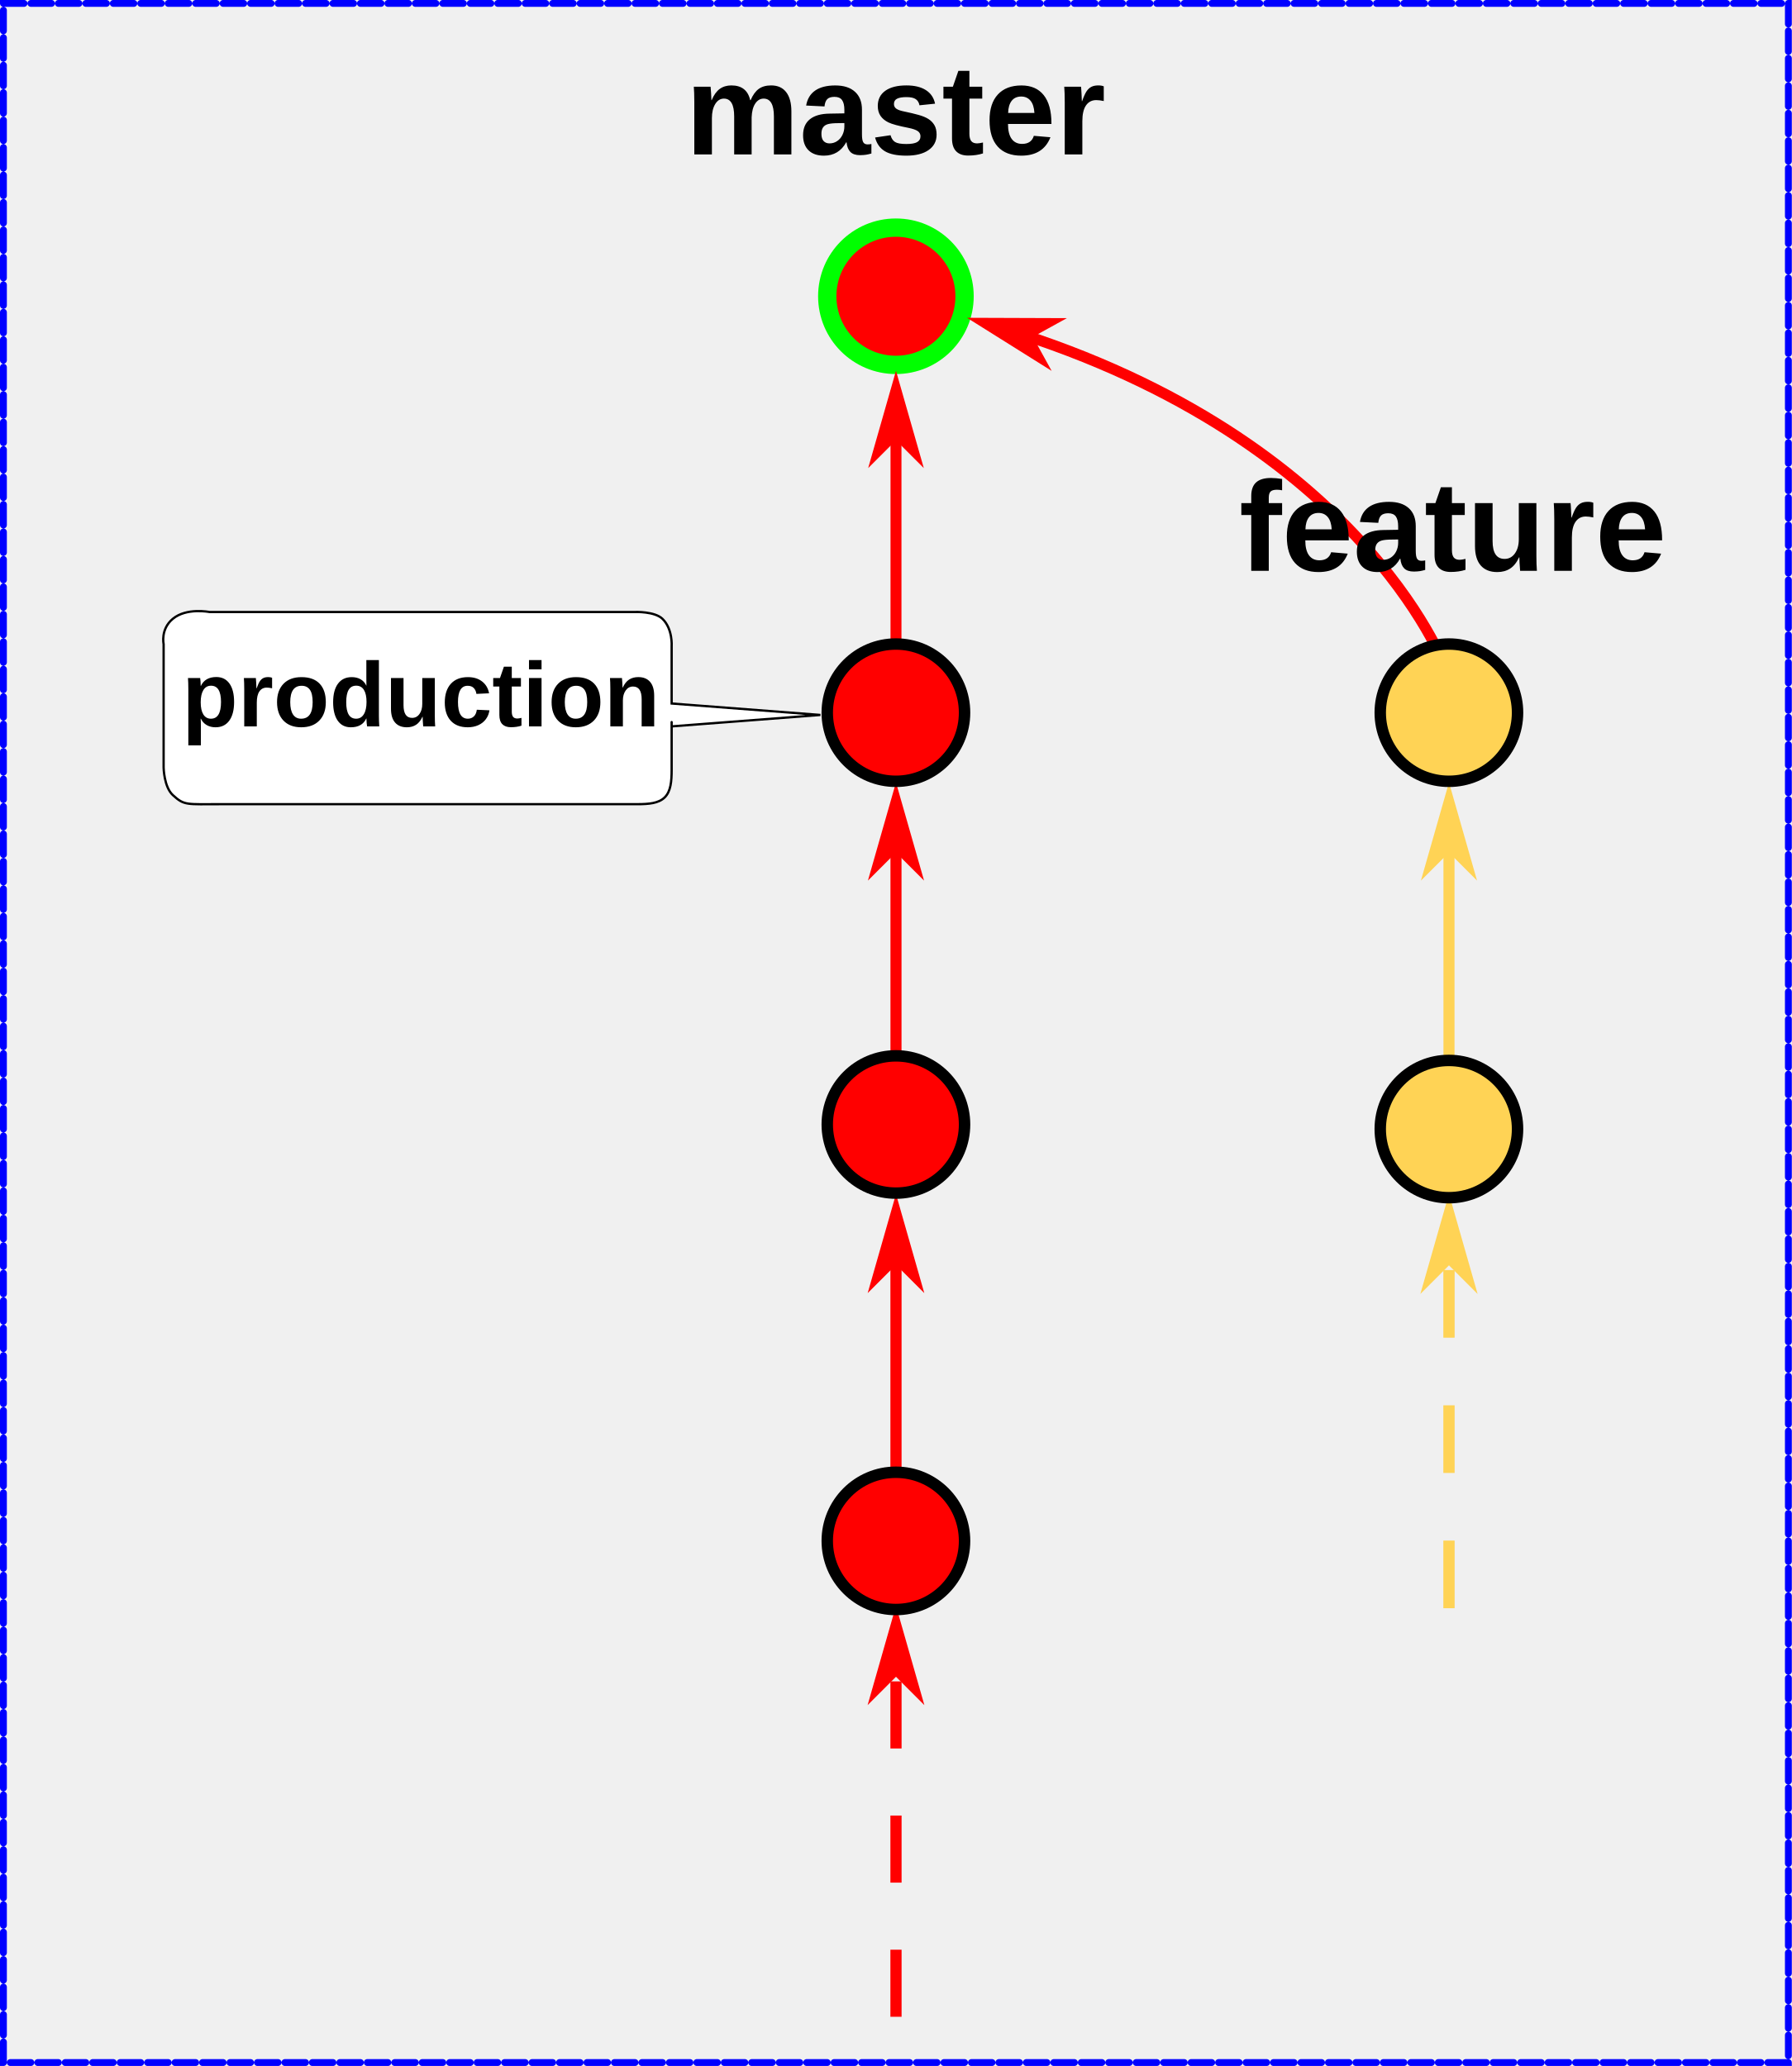
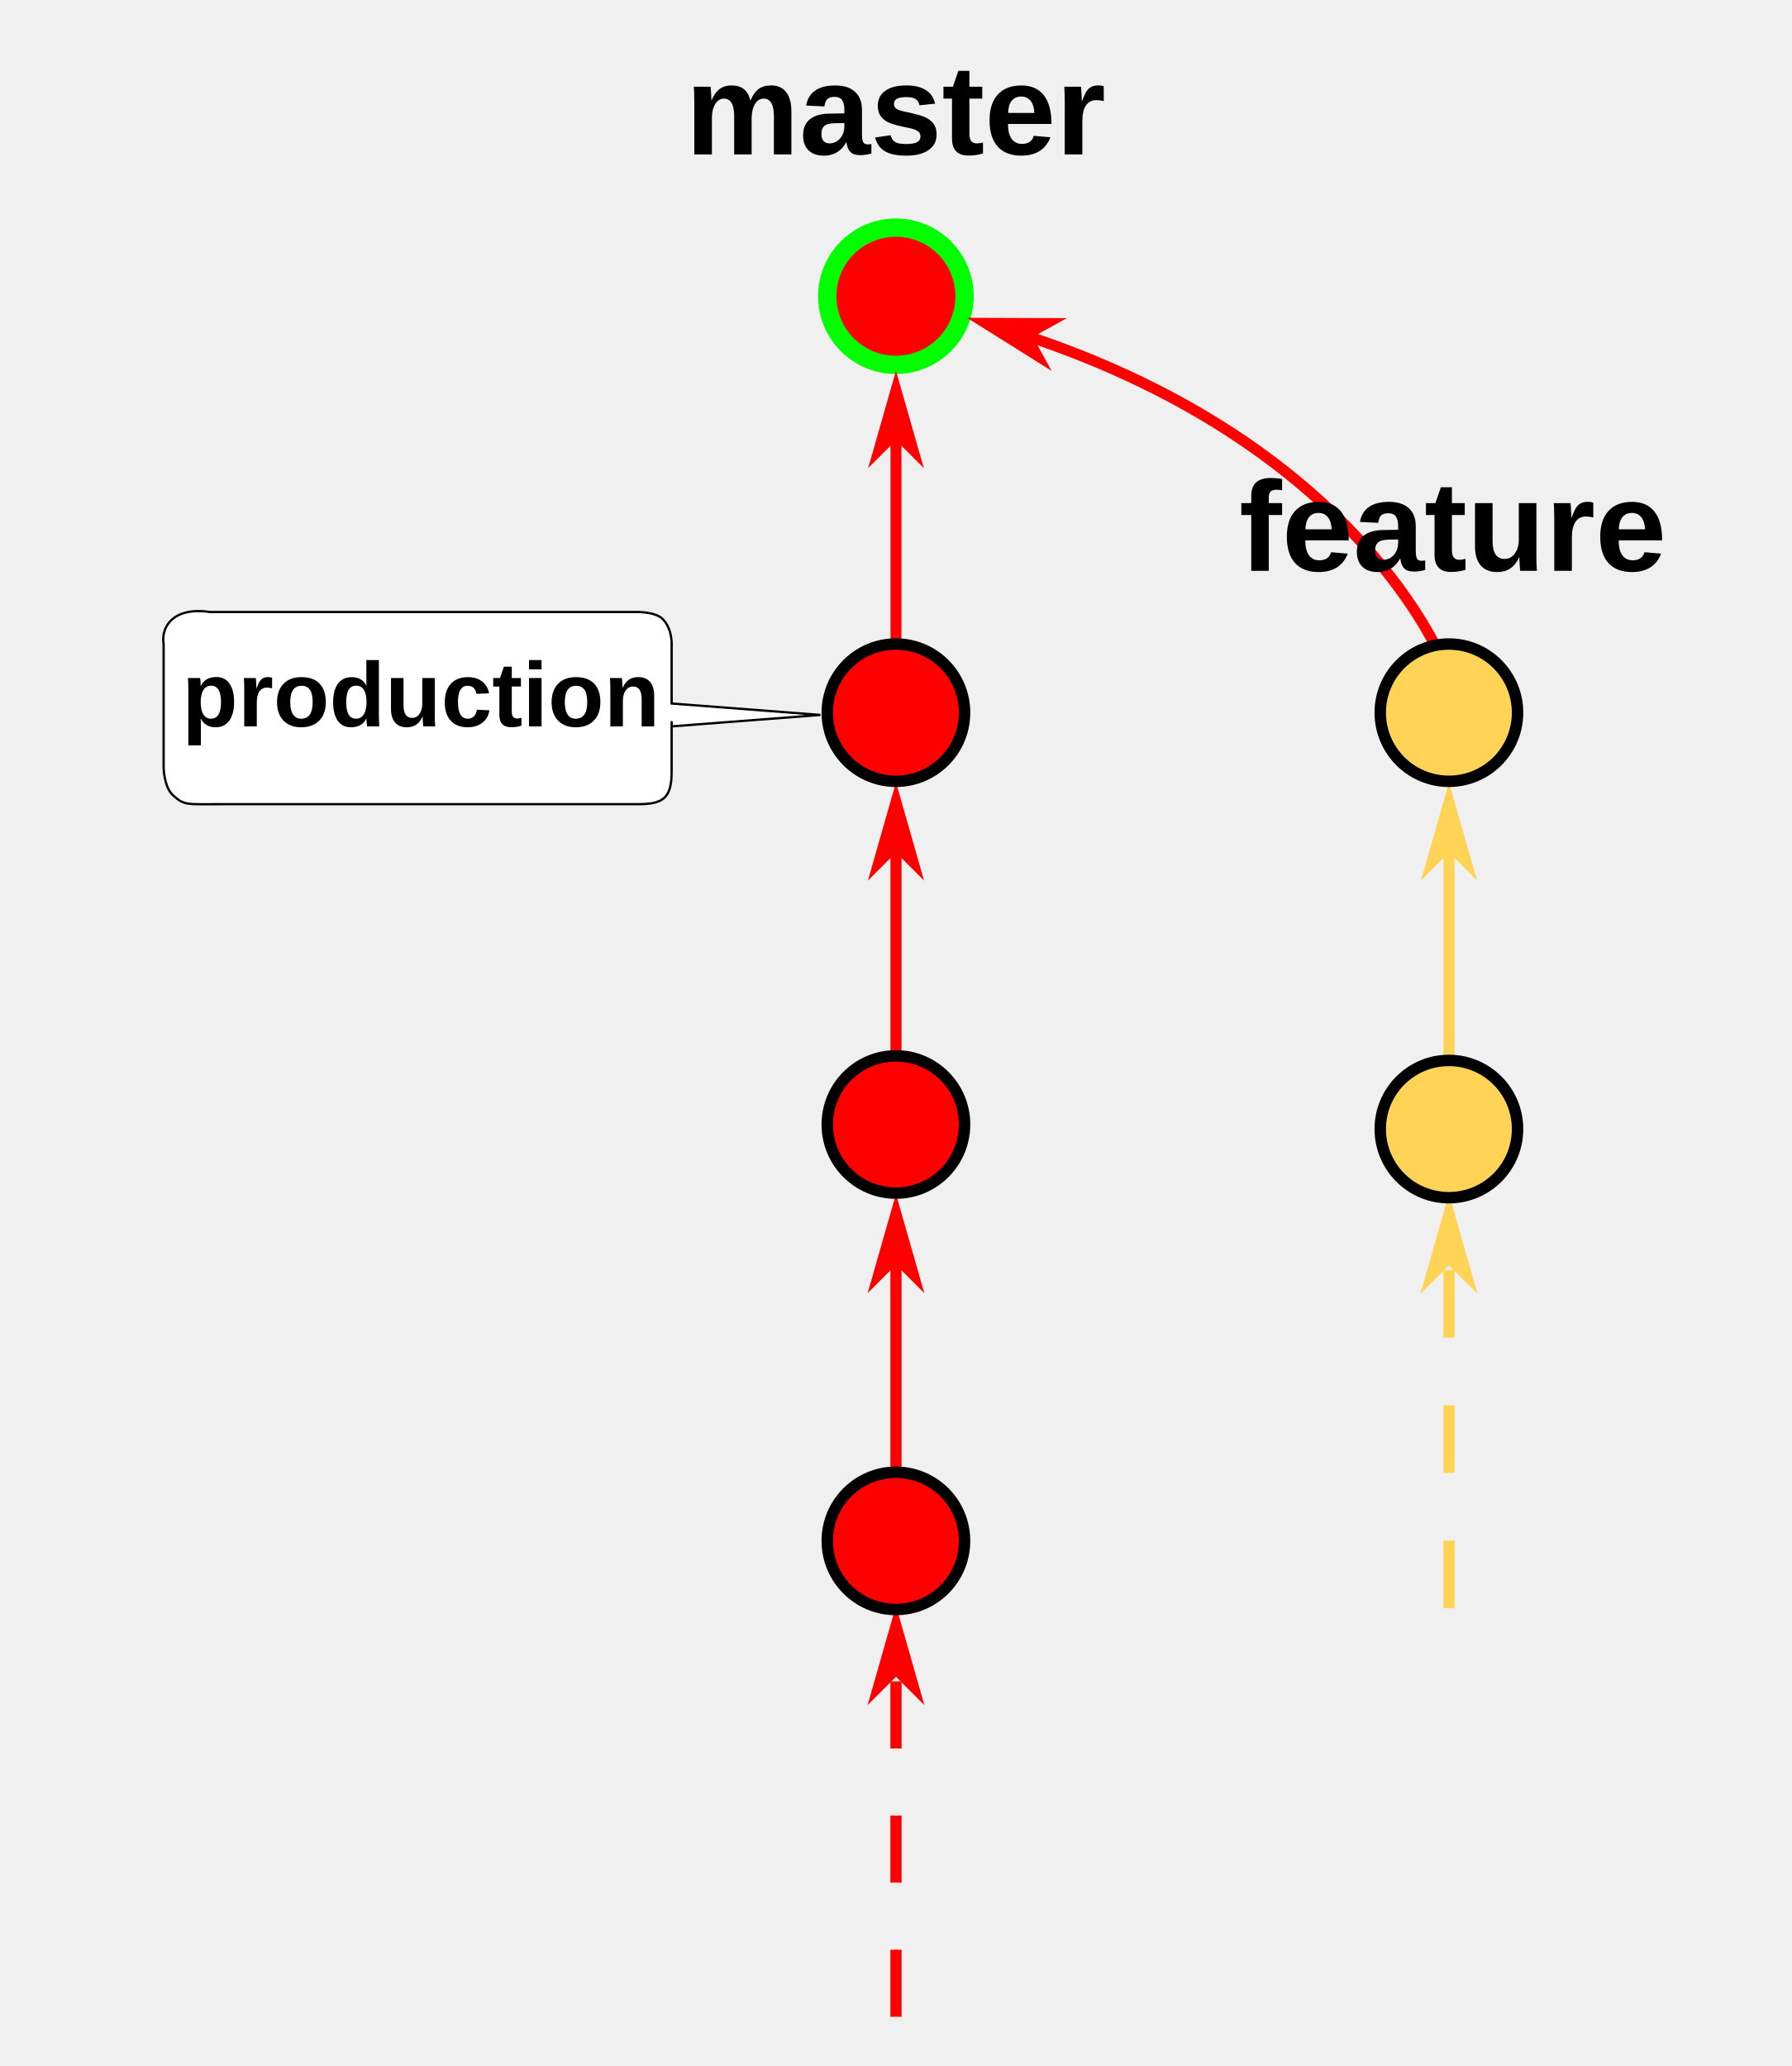
<svg xmlns="http://www.w3.org/2000/svg" xmlns:ns1="http://www.openswatchbook.org/uri/2009/osb" width="783" height="903" id="svg2" version="1.1">
  <defs id="defs4">
    <marker style="overflow:visible" id="Arrow1Mend" refX="0" refY="0" orient="auto">
      <path transform="matrix(-0.4,0,0,-0.4,-4,0)" style="fill-rule:evenodd;stroke:#000000;stroke-width:1pt" d="M 0,0 5,-5 -12.5,0 5,5 0,0 z" id="path4070" />
    </marker>
    <marker style="overflow:visible" id="TriangleOutL" refX="0" refY="0" orient="auto">
      <path transform="scale(0.8,0.8)" style="fill-rule:evenodd;stroke:#000000;stroke-width:1pt" d="m 5.77,0 -8.65,5 0,-10 8.65,5 z" id="path4203" />
    </marker>
    <marker style="overflow:visible" id="EmptyTriangleInL" refX="0" refY="0" orient="auto">
      <path transform="matrix(-0.8,0,0,-0.8,4.8,0)" style="fill:#ffffff;fill-rule:evenodd;stroke:#000000;stroke-width:1pt" d="m 5.77,0 -8.65,5 0,-10 8.65,5 z" id="path4212" />
    </marker>
    <marker style="overflow:visible" id="EmptyTriangleOutL" refX="0" refY="0" orient="auto">
      <path transform="matrix(0.8,0,0,0.8,-4.8,0)" style="fill:#ffffff;fill-rule:evenodd;stroke:#000000;stroke-width:1pt" d="m 5.77,0 -8.65,5 0,-10 8.65,5 z" id="path4221" />
    </marker>
    <linearGradient id="linearGradient9318">
      <stop id="stop9328" offset="0" style="stop-color:#ff0000;stop-opacity:0.247;" />
      <stop style="stop-color:#ff0000;stop-opacity:0.122;" offset="0.5" id="stop9334" />
      <stop id="stop9322" offset="1" style="stop-color:#ff0000;stop-opacity:0;" />
    </linearGradient>
    <linearGradient id="linearGradient9310">
      <stop id="stop9312" offset="0" style="stop-color:#ff0000;stop-opacity:1;" />
      <stop id="stop9314" offset="1" style="stop-color:#ff0000;stop-opacity:0;" />
    </linearGradient>
    <linearGradient ns1:paint="solid" id="linearGradient7685">
      <stop id="stop7687" offset="0" style="stop-color:#ff993b;stop-opacity:1;" />
    </linearGradient>
    <linearGradient id="linearGradient6243">
      <stop id="stop6245" offset="0" style="stop-color:#ff993b;stop-opacity:1;" />
      <stop id="stop6247" offset="1" style="stop-color:#ff993b;stop-opacity:0;" />
    </linearGradient>
    <linearGradient ns1:paint="solid" id="linearGradient6187">
      <stop id="stop6189" offset="0" style="stop-color:#ff973b;stop-opacity:1;" />
    </linearGradient>
    <linearGradient id="linearGradient6171">
      <stop id="stop6173" offset="0" style="stop-color:#e60000;stop-opacity:1;" />
      <stop id="stop6175" offset="1" style="stop-color:#000000;stop-opacity:0;" />
    </linearGradient>
    <marker style="overflow:visible" id="Arrow2Lend" refX="0" refY="0" orient="auto">
      <path transform="matrix(-1.1,0,0,-1.1,-1.1,0)" d="M 8.719,4.034 -2.207,0.016 8.719,-4.002 c -1.745,2.372 -1.735,5.617 -6e-7,8.035 z" style="fill-rule:evenodd;stroke-width:0.625;stroke-linejoin:round" id="path4082" />
    </marker>
    <marker style="overflow:visible" id="Arrow1Mendt" refX="0" refY="0" orient="auto">
      <path transform="matrix(-0.4,0,0,-0.4,-4,0)" style="stroke:#ff0000;stroke-width:1pt;fill:#ff0000;fill-rule:evenodd" d="M 0,0 5,-5 -12.5,0 5,5 0,0 z" id="path6469" />
    </marker>
    <marker style="overflow:visible" id="Arrow1Mendr" refX="0" refY="0" orient="auto">
      <path transform="matrix(-0.4,0,0,-0.4,-4,0)" style="stroke:#ff0000;stroke-width:1pt;fill:#ff0000;fill-rule:evenodd" d="M 0,0 5,-5 -12.5,0 5,5 0,0 z" id="path6472" />
    </marker>
    <marker style="overflow:visible" id="Arrow1MendQ" refX="0" refY="0" orient="auto">
      <path transform="matrix(-0.4,0,0,-0.4,-4,0)" style="stroke:#ffd355;stroke-width:1pt;fill:#ffd355;fill-rule:evenodd" d="M 0,0 5,-5 -12.5,0 5,5 0,0 z" id="path6475" />
    </marker>
    <marker style="overflow:visible" id="Arrow1Mendx" refX="0" refY="0" orient="auto">
      <path transform="matrix(-0.4,0,0,-0.4,-4,0)" style="stroke:#ffd355;stroke-width:1pt;fill:#ffd355;fill-rule:evenodd" d="M 0,0 5,-5 -12.5,0 5,5 0,0 z" id="path6478" />
    </marker>
    <marker style="overflow:visible" id="Arrow1Mend4" refX="0" refY="0" orient="auto">
      <path transform="matrix(-0.4,0,0,-0.4,-4,0)" style="stroke:#ff0000;stroke-width:1pt;fill:#ff0000;fill-rule:evenodd" d="M 0,0 5,-5 -12.5,0 5,5 0,0 z" id="path6481" />
    </marker>
    <marker style="overflow:visible" id="Arrow1Mendv" refX="0" refY="0" orient="auto">
      <path transform="matrix(-0.4,0,0,-0.4,-4,0)" style="stroke:#ff0000;stroke-width:1pt;fill:#ff0000;fill-rule:evenodd" d="M 0,0 5,-5 -12.5,0 5,5 0,0 z" id="path6484" />
    </marker>
    <marker style="overflow:visible" id="Arrow1MendK" refX="0" refY="0" orient="auto">
      <path transform="matrix(-0.4,0,0,-0.4,-4,0)" style="stroke:#ff0000;stroke-width:1pt;fill:#ff0000;fill-rule:evenodd" d="M 0,0 5,-5 -12.5,0 5,5 0,0 z" id="path6487" />
    </marker>
  </defs>
  <g transform="translate(201.5,-30.875)" id="layer1">
-     <rect y="32.362" x="-200" height="900" width="780" id="rect11933" style="fill:#f0f0f0;fill-opacity:1;fill-rule:nonzero;stroke:#0000ff;stroke-width:3;stroke-linecap:round;stroke-miterlimit:4;stroke-opacity:1;stroke-dasharray:9, 3;stroke-dashoffset:0" />
    <path transform="matrix(0.75,0,0,0.75,55,46.09055)" d="m 220,152.362 c 0,22.091 -17.909,40 -40,40 -22.091,0 -40,-17.909 -40,-40 0,-22.091 17.909,-40 40,-40 22.091,0 40,17.909 40,40 z" id="path3271" style="fill:#ff0000;fill-opacity:1;fill-rule:nonzero;stroke:#00ff00;stroke-width:10.667;stroke-miterlimit:4;stroke-opacity:1;stroke-dasharray:none;stroke-dashoffset:0" />
    <path id="path3281" d="m 190.035,312.362 0,-110" style="stroke-linejoin:miter;marker-end:url(#Arrow1MendK);stroke-opacity:1;fill-opacity:1;stroke:#ff0000;stroke-linecap:round;stroke-miterlimit:4;stroke-dasharray:none;stroke-width:4.787;fill:#ff0000" />
    <path style="stroke-linejoin:miter;marker-end:url(#Arrow1Mendv);stroke-opacity:1;stroke:#ff0000;stroke-linecap:butt;stroke-miterlimit:4;stroke-dasharray:none;stroke-width:4.83;fill:none" d="m 190.035,494.362 0,-112" id="path5967" />
    <path id="path5969" d="m 190.035,676.362 0,-114" style="stroke-linejoin:miter;marker-end:url(#Arrow1Mendr);stroke-opacity:1;stroke:#ff0000;stroke-linecap:butt;stroke-miterlimit:4;stroke-dasharray:none;stroke-width:4.873;fill:none" />
    <path id="path5971" d="m 430,322.362 c 0,0 -38.095,-103.125 -200,-150" style="stroke-linejoin:miter;marker-end:url(#Arrow1Mendt);stroke-opacity:1;stroke:#ff0000;stroke-linecap:butt;stroke-miterlimit:4;stroke-dasharray:none;stroke-width:4.725;fill:none" />
    <path id="path6157" d="m 431.686,494.362 0,-112" style="stroke-linejoin:miter;marker-end:url(#Arrow1MendQ);stroke-opacity:1;fill-opacity:1;stroke:#ffd355;stroke-linecap:butt;stroke-miterlimit:4;stroke-dasharray:none;stroke-width:4.83;fill:#f0f0f0" />
    <path style="stroke-linejoin:miter;marker-end:url(#Arrow1Mendx);stroke-opacity:1;fill-opacity:1;stroke-dashoffset:30.545;stroke:#ffd355;stroke-linecap:butt;stroke-miterlimit:4;stroke-dasharray:29.56, 29.56;stroke-width:4.927;fill:#ffd355" d="m 431.686,762.362 0,-200" id="path6159" />
    <path id="path6161" d="m 190.035,912.362 0,-170" style="stroke-linejoin:miter;marker-end:url(#Arrow1Mend4);stroke-opacity:1;fill-opacity:1;stroke-dashoffset:0;stroke:#ff0000;stroke-linecap:butt;stroke-miterlimit:4;stroke-dasharray:29.318, 29.318;stroke-width:4.886;fill:#ff0000" />
    <text id="text6163" y="98.362" x="98" style="font-size:56px;font-style:normal;font-variant:normal;font-weight:bold;font-stretch:normal;text-align:start;line-height:125%;letter-spacing:0px;word-spacing:0px;writing-mode:lr-tb;text-anchor:start;fill:#000000;fill-opacity:1;stroke:none;font-family:Arial;-inkscape-font-specification:Arial Bold" xml:space="preserve">
      <tspan y="98.362" x="98" id="tspan6165">master</tspan>
    </text>
    <text id="text6167" y="280.362" x="340" style="font-size:56px;font-style:normal;font-variant:normal;font-weight:bold;font-stretch:normal;text-align:start;line-height:125%;letter-spacing:0px;word-spacing:0px;writing-mode:lr-tb;text-anchor:start;fill:#000000;fill-opacity:1;stroke:none;font-family:Arial;-inkscape-font-specification:Arial Bold" xml:space="preserve">
      <tspan y="280.362" x="340" id="tspan6169">feature</tspan>
    </text>
    <path style="fill:#ff0000;fill-opacity:1;stroke:#000000;stroke-width:6.667;stroke-miterlimit:4;stroke-opacity:1;stroke-dasharray:none" id="path6197" d="m 220,152.362 c 0,22.091 -17.909,40 -40,40 -22.091,0 -40,-17.909 -40,-40 0,-22.091 17.909,-40 40,-40 22.091,0 40,17.909 40,40 z" transform="matrix(0.75,0,0,0.75,55,228.0906)" />
    <path transform="matrix(0.75,0,0,0.75,55,408.0906)" d="m 220,152.362 c 0,22.091 -17.909,40 -40,40 -22.091,0 -40,-17.909 -40,-40 0,-22.091 17.909,-40 40,-40 22.091,0 40,17.909 40,40 z" id="path6207" style="fill:#ff0000;fill-opacity:1;stroke:#000000;stroke-width:6.667;stroke-miterlimit:4;stroke-opacity:1;stroke-dasharray:none" />
    <path style="fill:#ff0000;fill-opacity:1;stroke:#000000;stroke-width:6.667;stroke-miterlimit:4;stroke-opacity:1;stroke-dasharray:none" id="path6215" d="m 220,152.362 c 0,22.091 -17.909,40 -40,40 -22.091,0 -40,-17.909 -40,-40 0,-22.091 17.909,-40 40,-40 22.091,0 40,17.909 40,40 z" transform="matrix(0.75,0,0,0.75,55,590.0906)" />
    <path transform="matrix(0.75,0,0,0.75,296.6504,228.0906)" d="m 220,152.362 c 0,22.091 -17.909,40 -40,40 -22.091,0 -40,-17.909 -40,-40 0,-22.091 17.909,-40 40,-40 22.091,0 40,17.909 40,40 z" id="path6223" style="fill:#ffd355;fill-opacity:1;stroke:#000000;stroke-width:6.667;stroke-miterlimit:4;stroke-opacity:1;stroke-dasharray:none" />
    <path style="fill:#ffd355;fill-opacity:1;stroke:#000000;stroke-width:6.667;stroke-miterlimit:4;stroke-opacity:1;stroke-dasharray:none" id="path6233" d="m 220,152.362 c 0,22.091 -17.909,40 -40,40 -22.091,0 -40,-17.909 -40,-40 0,-22.091 17.909,-40 40,-40 22.091,0 40,17.909 40,40 z" transform="matrix(0.75,0,0,0.75,296.6504,410.0906)" />
    <path id="path9284-9" d="m 89,379.362 c -2.635,2.635 -7,3 -12,3 -30.91,0 -153.268,0 -182,0 -15,0 -15.958,0.669 -21,-4 -3.867,-3.581 -4,-12 -4,-12 0,-30 0,-24 0,-54 0,0 -1.432,-6.473 4,-11 6,-5 16,-3 16,-3 26.667,0 159.333,0 186,0 0,0 8.581,-0.329 12,3 4.564,4.444 4,12 4,12 l 0,25 65,5 -65,5 c 0,14.167 0,-11.667 0,2.5 0,29.193 0,-10.636 0,16.5 0,5 -0.365,9.365 -3,12 z" style="fill:#ffffff;fill-opacity:1;stroke:#000000;stroke-width:1px;stroke-linecap:butt;stroke-linejoin:miter;stroke-opacity:1" />
    <text id="text6163-1-8" y="348.362" x="-122" style="font-size:40px;font-style:normal;font-variant:normal;font-weight:bold;font-stretch:normal;text-align:start;line-height:125%;letter-spacing:0px;word-spacing:0px;writing-mode:lr-tb;text-anchor:start;fill:#000000;fill-opacity:1;stroke:none;font-family:Arial;-inkscape-font-specification:Arial Bold" xml:space="preserve">
      <tspan y="348.362" x="-122" id="tspan11931-0">production</tspan>
    </text>
  </g>
</svg>
